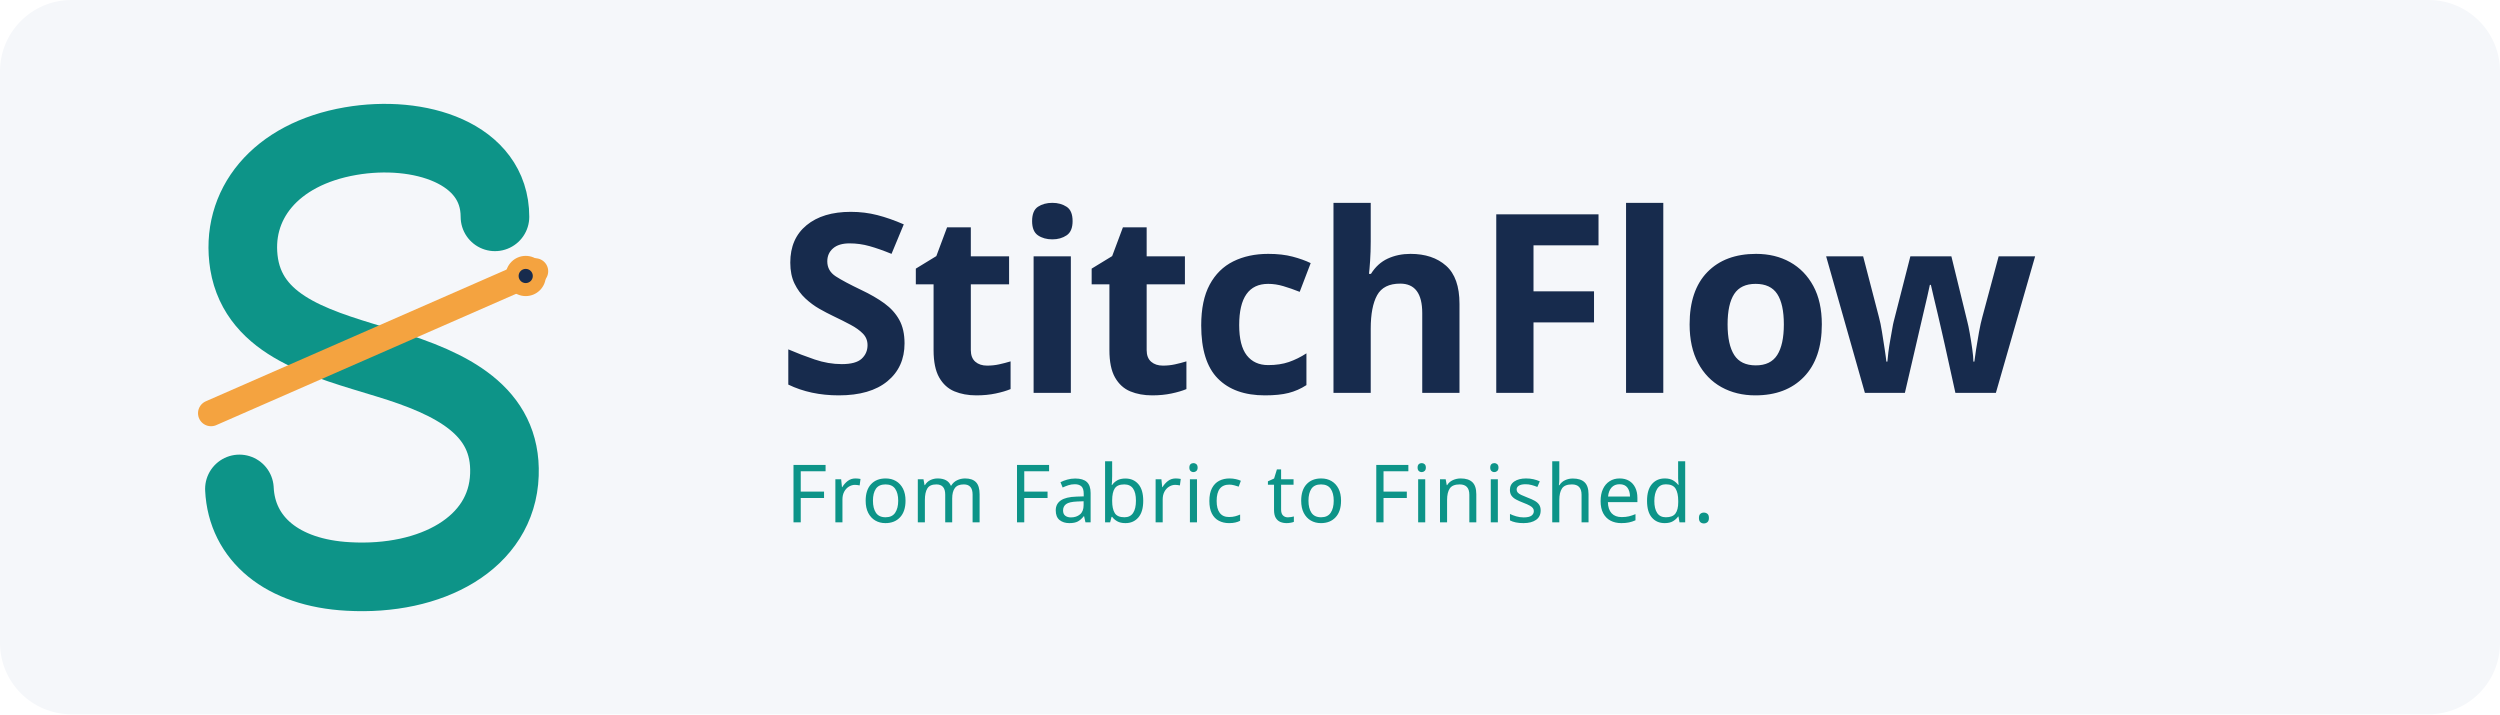
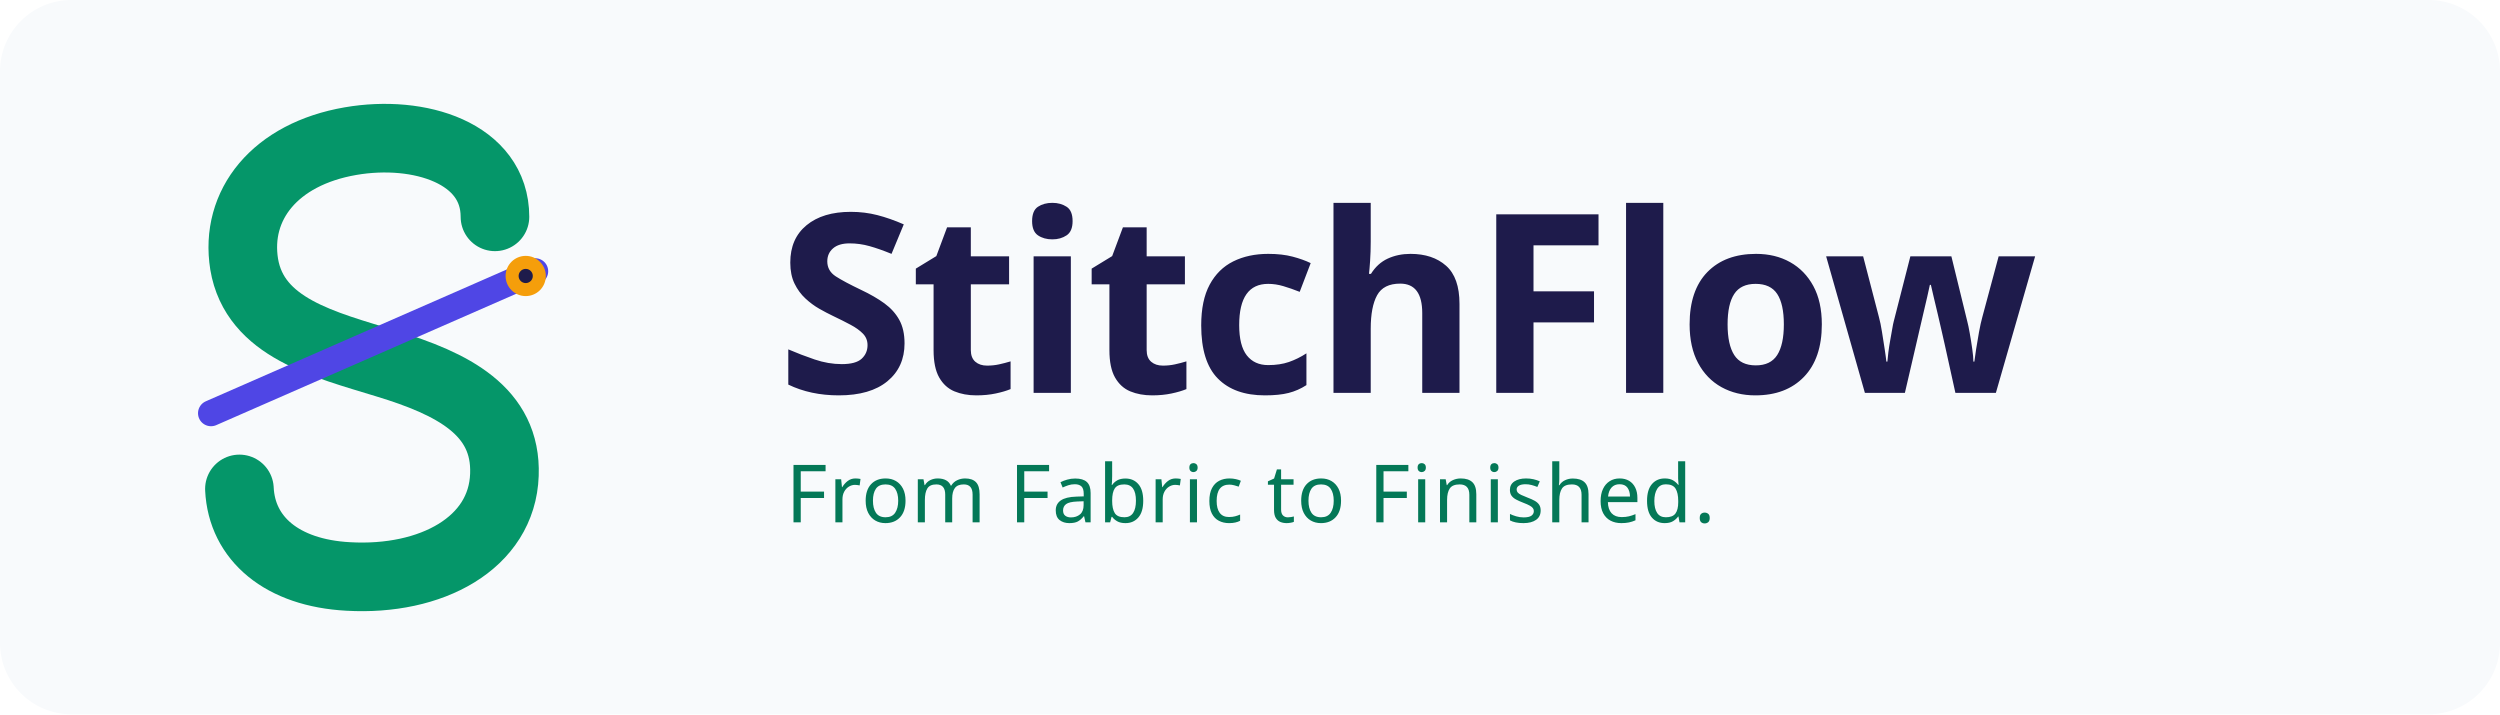
<svg xmlns="http://www.w3.org/2000/svg" viewBox="0 0 1120 320" width="1120" height="320">
-   <rect width="1120" height="320" rx="32" fill="#F5F7FA" />
+   <rect width="1120" height="320" rx="32" fill="#F8FAFC" />
  <g transform="translate(32, 24) scale(0.53)">
-     <path d="M 358 138            C 358 84, 294 64, 236 74            C 172 85, 138 128, 146 178            C 155 232, 214 246, 266 262            C 322 279, 368 302, 366 356            C 364 414, 304 446, 234 442            C 178 439, 144 410, 142 368" fill="none" stroke="#0D9488" stroke-width="58" stroke-linecap="round" stroke-linejoin="round" />
-     <path d="M 118 304 L 392 184" fill="none" stroke="#F4A340" stroke-width="22" stroke-linecap="round" />
-     <circle cx="384" cy="188" r="17" fill="#F4A340" />
-     <circle cx="384" cy="188" r="6" fill="#172B4D" />
+     <path d="M 358 138            C 358 84, 294 64, 236 74            C 172 85, 138 128, 146 178            C 155 232, 214 246, 266 262            C 322 279, 368 302, 366 356            C 364 414, 304 446, 234 442            C 178 439, 144 410, 142 368" fill="none" stroke="#059669" stroke-width="58" stroke-linecap="round" stroke-linejoin="round" />
+     <path d="M 118 304 L 392 184" fill="none" stroke="#4F46E5" stroke-width="22" stroke-linecap="round" />
+     <circle cx="384" cy="188" r="17" fill="#F59E0B" />
+     <circle cx="384" cy="188" r="6" fill="#1E1B4B" />
  </g>
-   <text x="348" y="176" font-family="Noto Sans, Segoe UI, sans-serif" font-size="112" font-weight="700" fill="#172B4D" letter-spacing="-2">StitchFlow</text>
-   <text x="352" y="234" font-family="Noto Sans, Segoe UI, sans-serif" font-size="36" font-weight="500" fill="#0D9488" letter-spacing="0.5">From Fabric to Finished.</text>
+   <text x="348" y="176" font-family="Noto Sans Gujarati, Noto Sans, Segoe UI, sans-serif" font-size="112" font-weight="700" fill="#1E1B4B" letter-spacing="-2">StitchFlow</text>
+   <text x="352" y="234" font-family="Noto Sans Gujarati, Noto Sans, Segoe UI, sans-serif" font-size="36" font-weight="500" fill="#047857" letter-spacing="0.5">From Fabric to Finished.</text>
</svg>
